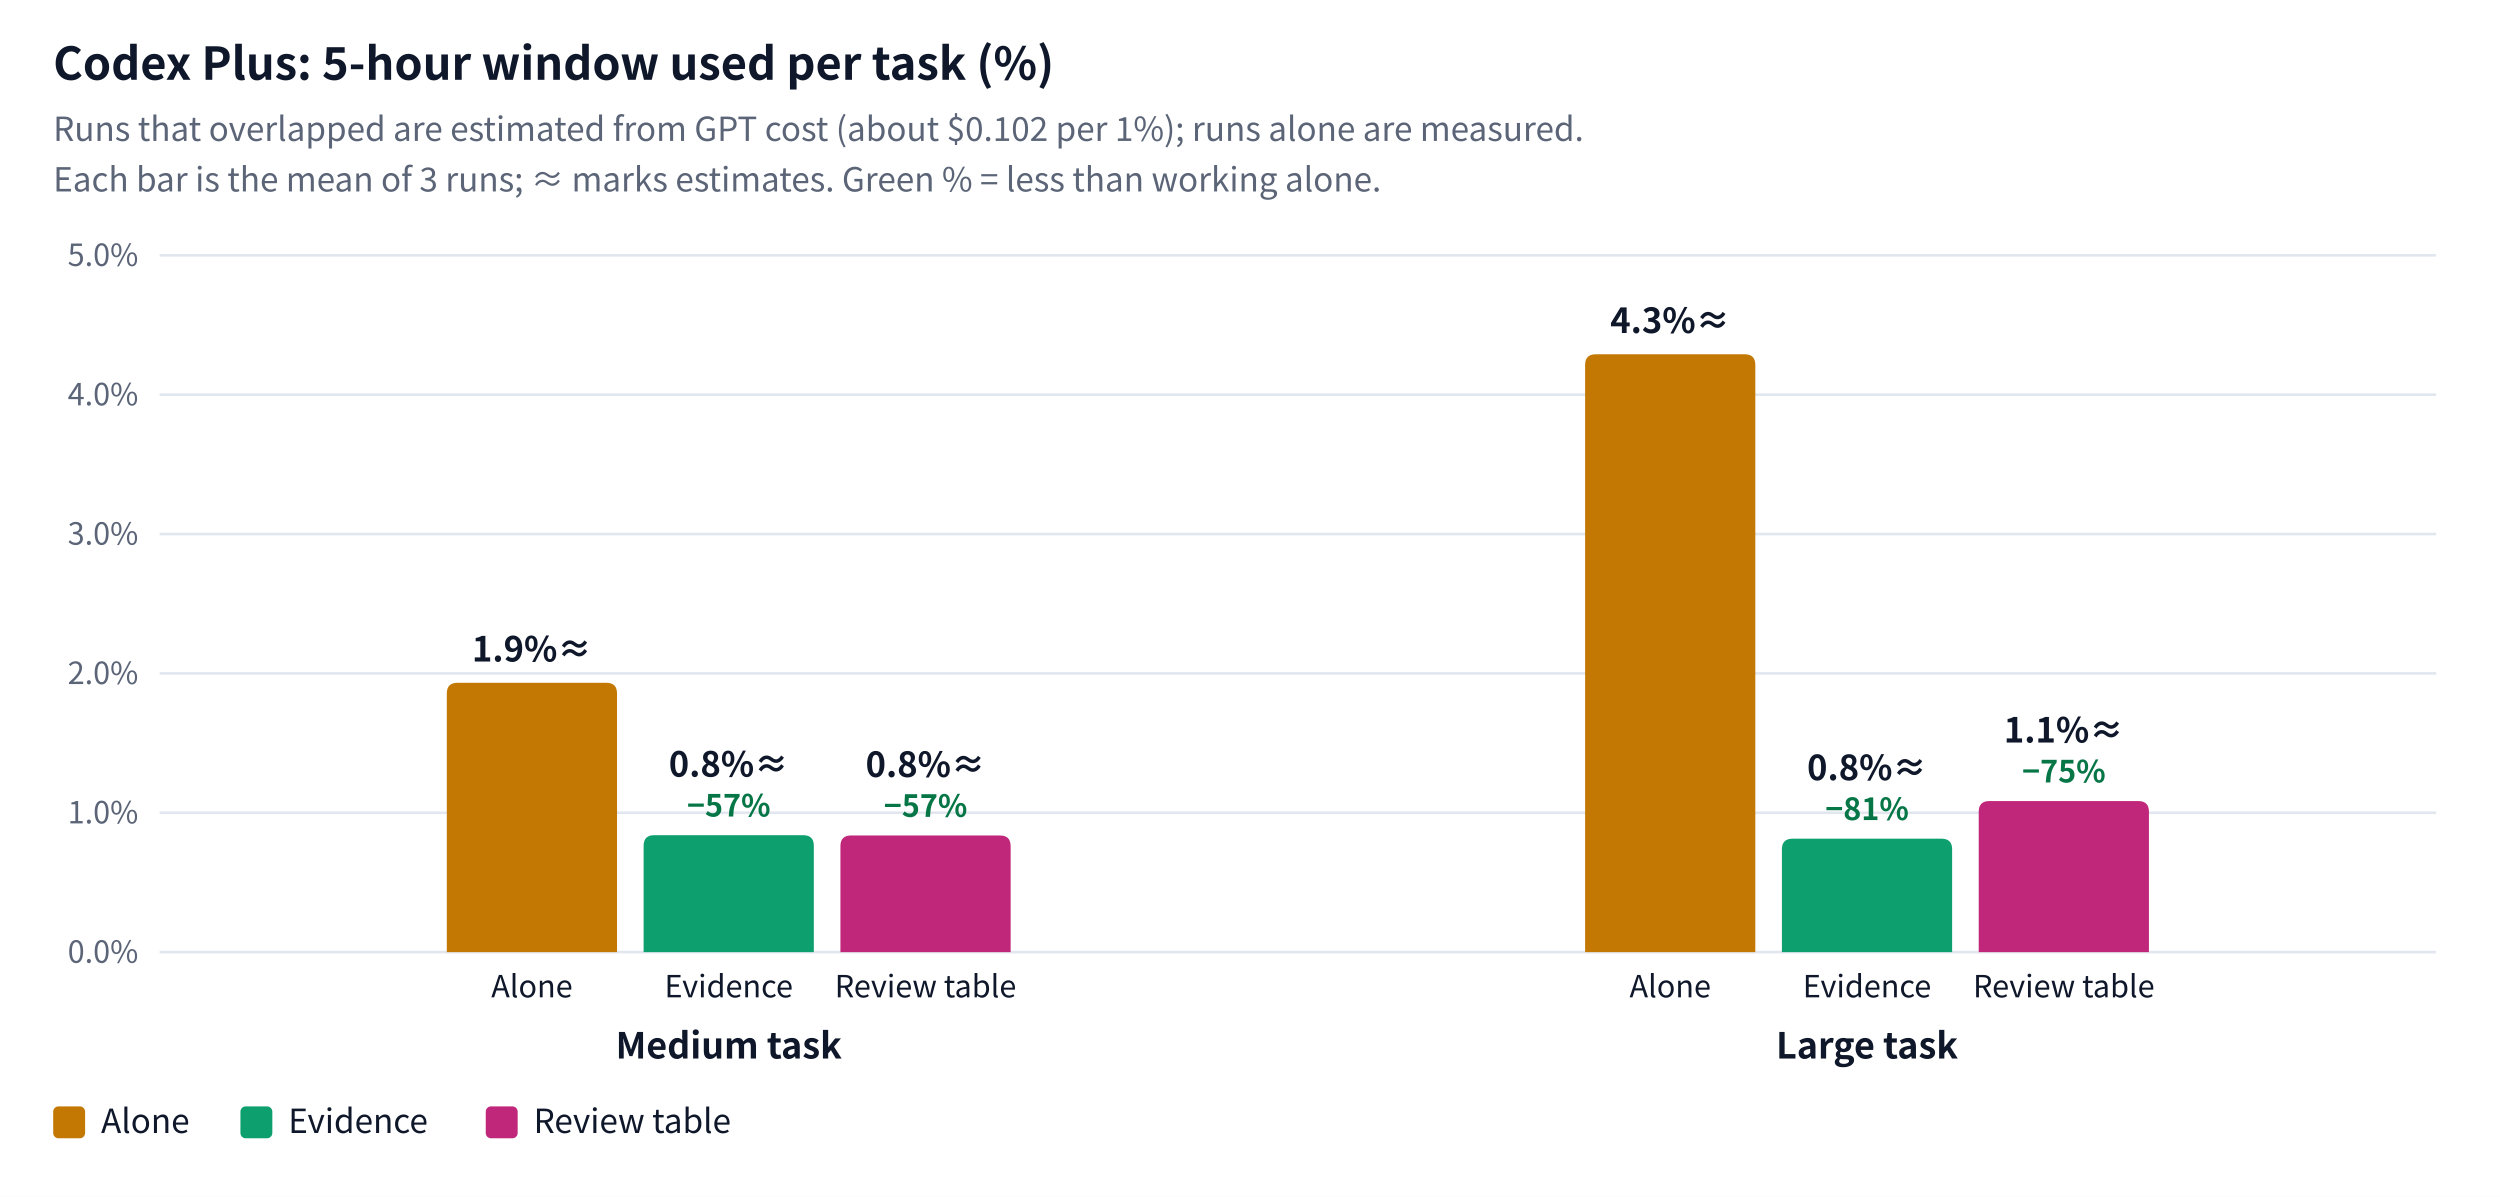
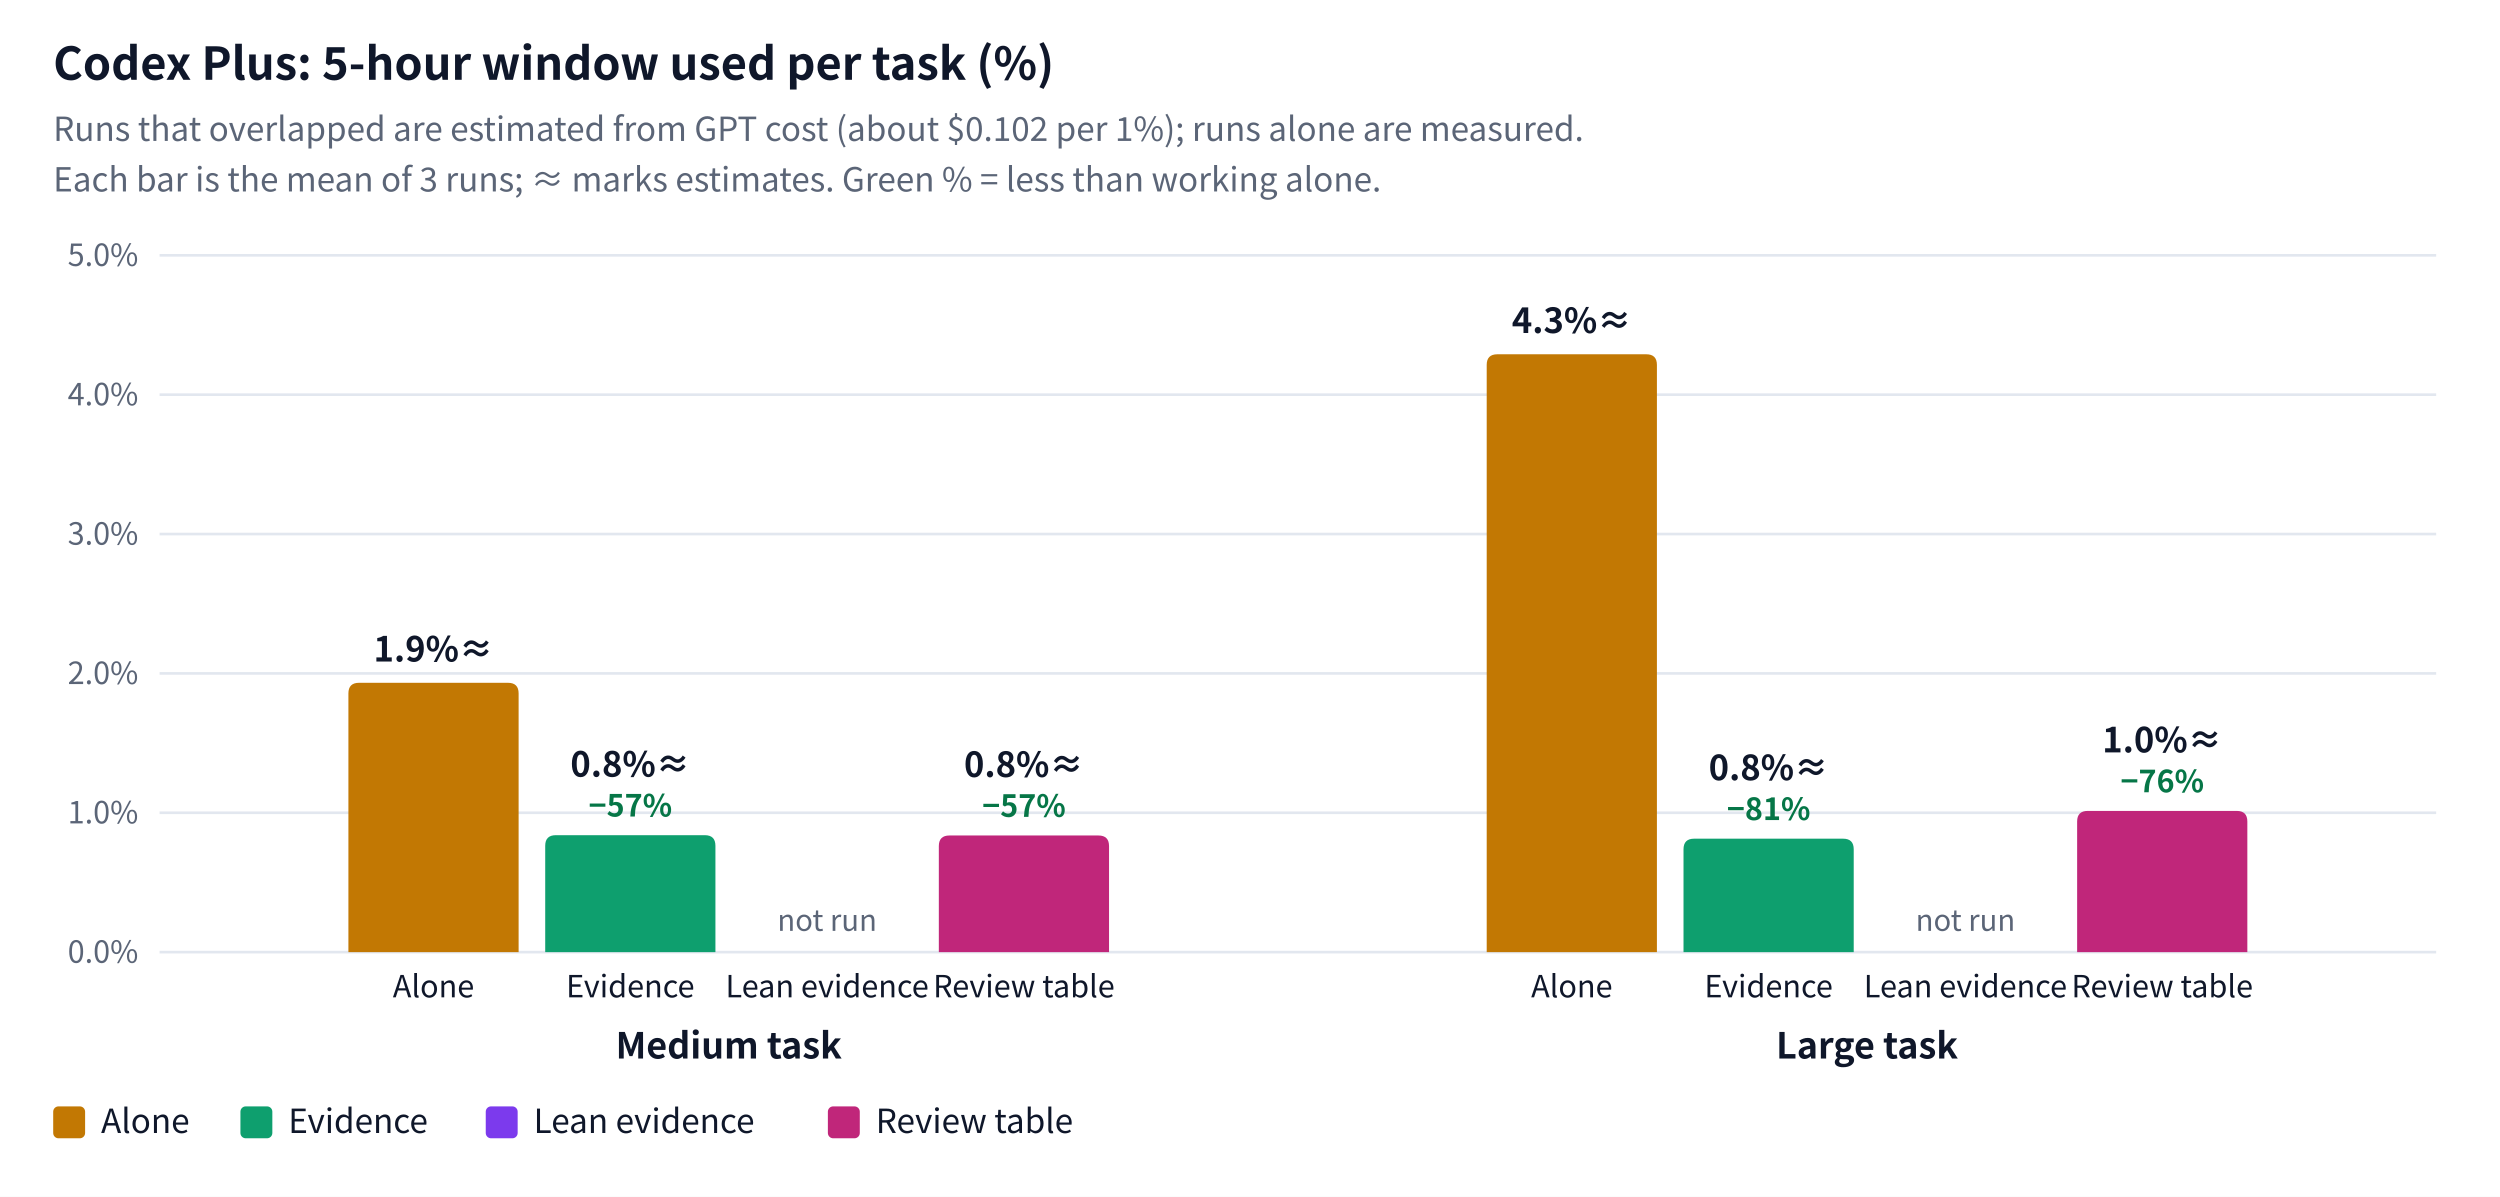
<svg xmlns="http://www.w3.org/2000/svg" width="940" height="450" viewBox="0 0 940 450" font-family="-apple-system, 'Segoe UI', 'PingFang SC', 'Noto Sans CJK SC', Helvetica, Arial, sans-serif">
  <rect width="940" height="450" fill="#FFFFFF" />
  <text x="20" y="30" font-size="17" font-weight="600" fill="#0F172A">Codex Plus: 5-hour window used per task (%)</text>
  <text x="20" y="53" font-size="12.5" fill="#5B6577">Runs that overlapped are estimated from GPT cost (about $0.102 per 1%); runs alone are measured.</text>
  <text x="20" y="72" font-size="12.5" fill="#5B6577">Each bar is the mean of 3 runs; ≈ marks estimates. Green % = less than working alone.</text>
  <line x1="60" x2="916" y1="358" y2="358" stroke="#E2E7EF" />
  <text x="52" y="362" font-size="11.5" fill="#5B6577" text-anchor="end">0.0%</text>
  <line x1="60" x2="916" y1="305.6" y2="305.6" stroke="#E2E7EF" />
  <text x="52" y="309.6" font-size="11.5" fill="#5B6577" text-anchor="end">1.0%</text>
  <line x1="60" x2="916" y1="253.2" y2="253.2" stroke="#E2E7EF" />
  <text x="52" y="257.2" font-size="11.5" fill="#5B6577" text-anchor="end">2.0%</text>
  <line x1="60" x2="916" y1="200.8" y2="200.8" stroke="#E2E7EF" />
  <text x="52" y="204.8" font-size="11.5" fill="#5B6577" text-anchor="end">3.0%</text>
  <line x1="60" x2="916" y1="148.4" y2="148.4" stroke="#E2E7EF" />
  <text x="52" y="152.4" font-size="11.5" fill="#5B6577" text-anchor="end">4.0%</text>
  <line x1="60" x2="916" y1="96" y2="96" stroke="#E2E7EF" />
  <text x="52" y="100" font-size="11.5" fill="#5B6577" text-anchor="end">5.0%</text>
-   <text x="200" y="375" font-size="11.5" fill="#0F172A" text-anchor="middle">Alone</text>
-   <path d="M168,358 V260.731 Q168,256.731 172,256.731 H228 Q232,256.731 232,260.731 V358 Z" fill="#C27803" />
-   <text x="200" y="248.731" font-size="13" font-weight="600" fill="#0F172A" text-anchor="middle">1.9%≈</text>
-   <text x="274" y="375" font-size="11.5" fill="#0F172A" text-anchor="middle">Evidence</text>
-   <path d="M242,358 V318.026 Q242,314.026 246,314.026 H302 Q306,314.026 306,318.026 V358 Z" fill="#0E9F6E" />
-   <text x="274" y="292.026" font-size="13" font-weight="600" fill="#0F172A" text-anchor="middle">0.8%≈</text>
-   <text x="274" y="307.026" font-size="11.5" font-weight="600" fill="#067647" text-anchor="middle">−57%</text>
-   <text x="348" y="375" font-size="11.5" fill="#0F172A" text-anchor="middle">Review table</text>
-   <path d="M316,358 V318.14 Q316,314.14 320,314.14 H376 Q380,314.14 380,318.14 V358 Z" fill="#C0267A" />
-   <text x="348" y="292.14" font-size="13" font-weight="600" fill="#0F172A" text-anchor="middle">0.8%≈</text>
-   <text x="348" y="307.14" font-size="11.5" font-weight="600" fill="#067647" text-anchor="middle">−57%</text>
+   <text x="163" y="375" font-size="11.5" fill="#0F172A" text-anchor="middle">Alone</text>
+   <path d="M131,358 V260.731 Q131,256.731 135,256.731 H191 Q195,256.731 195,260.731 V358 Z" fill="#C27803" />
+   <text x="163" y="248.731" font-size="13" font-weight="600" fill="#0F172A" text-anchor="middle">1.9%≈</text>
+   <text x="237" y="375" font-size="11.5" fill="#0F172A" text-anchor="middle">Evidence</text>
+   <path d="M205,358 V318.026 Q205,314.026 209,314.026 H265 Q269,314.026 269,318.026 V358 Z" fill="#0E9F6E" />
+   <text x="237" y="292.026" font-size="13" font-weight="600" fill="#0F172A" text-anchor="middle">0.8%≈</text>
+   <text x="237" y="307.026" font-size="11.5" font-weight="600" fill="#067647" text-anchor="middle">−57%</text>
+   <text x="311" y="375" font-size="11.5" fill="#0F172A" text-anchor="middle">Lean evidence</text>
+   <text x="311" y="350" font-size="11" fill="#5B6577" text-anchor="middle">not run</text>
+   <text x="385" y="375" font-size="11.5" fill="#0F172A" text-anchor="middle">Review table</text>
+   <path d="M353,358 V318.14 Q353,314.14 357,314.14 H413 Q417,314.14 417,318.14 V358 Z" fill="#C0267A" />
+   <text x="385" y="292.14" font-size="13" font-weight="600" fill="#0F172A" text-anchor="middle">0.8%≈</text>
+   <text x="385" y="307.14" font-size="11.5" font-weight="600" fill="#067647" text-anchor="middle">−57%</text>
  <text x="274" y="398" font-size="13.5" font-weight="600" fill="#0F172A" text-anchor="middle">Medium task</text>
-   <text x="628" y="375" font-size="11.5" fill="#0F172A" text-anchor="middle">Alone</text>
-   <path d="M596,358 V137.208 Q596,133.208 600,133.208 H656 Q660,133.208 660,137.208 V358 Z" fill="#C27803" />
-   <text x="628" y="125.208" font-size="13" font-weight="600" fill="#0F172A" text-anchor="middle">4.3%≈</text>
-   <text x="702" y="375" font-size="11.5" fill="#0F172A" text-anchor="middle">Evidence</text>
-   <path d="M670,358 V319.343 Q670,315.343 674,315.343 H730 Q734,315.343 734,319.343 V358 Z" fill="#0E9F6E" />
-   <text x="702" y="293.343" font-size="13" font-weight="600" fill="#0F172A" text-anchor="middle">0.8%≈</text>
-   <text x="702" y="308.343" font-size="11.5" font-weight="600" fill="#067647" text-anchor="middle">−81%</text>
-   <text x="776" y="375" font-size="11.5" fill="#0F172A" text-anchor="middle">Review table</text>
-   <path d="M744,358 V305.197 Q744,301.197 748,301.197 H804 Q808,301.197 808,305.197 V358 Z" fill="#C0267A" />
-   <text x="776" y="279.197" font-size="13" font-weight="600" fill="#0F172A" text-anchor="middle">1.1%≈</text>
-   <text x="776" y="294.197" font-size="11.5" font-weight="600" fill="#067647" text-anchor="middle">−75%</text>
+   <text x="591" y="375" font-size="11.5" fill="#0F172A" text-anchor="middle">Alone</text>
+   <path d="M559,358 V137.208 Q559,133.208 563,133.208 H619 Q623,133.208 623,137.208 V358 Z" fill="#C27803" />
+   <text x="591" y="125.208" font-size="13" font-weight="600" fill="#0F172A" text-anchor="middle">4.3%≈</text>
+   <text x="665" y="375" font-size="11.5" fill="#0F172A" text-anchor="middle">Evidence</text>
+   <path d="M633,358 V319.343 Q633,315.343 637,315.343 H693 Q697,315.343 697,319.343 V358 Z" fill="#0E9F6E" />
+   <text x="665" y="293.343" font-size="13" font-weight="600" fill="#0F172A" text-anchor="middle">0.8%≈</text>
+   <text x="665" y="308.343" font-size="11.5" font-weight="600" fill="#067647" text-anchor="middle">−81%</text>
+   <text x="739" y="375" font-size="11.5" fill="#0F172A" text-anchor="middle">Lean evidence</text>
+   <text x="739" y="350" font-size="11" fill="#5B6577" text-anchor="middle">not run</text>
+   <text x="813" y="375" font-size="11.5" fill="#0F172A" text-anchor="middle">Review table</text>
+   <path d="M781,358 V308.902 Q781,304.902 785,304.902 H841 Q845,304.902 845,308.902 V358 Z" fill="#C0267A" />
+   <text x="813" y="282.902" font-size="13" font-weight="600" fill="#0F172A" text-anchor="middle">1.0%≈</text>
+   <text x="813" y="297.902" font-size="11.5" font-weight="600" fill="#067647" text-anchor="middle">−76%</text>
  <text x="702" y="398" font-size="13.5" font-weight="600" fill="#0F172A" text-anchor="middle">Large task</text>
  <rect x="20" y="416" width="12" height="12" rx="2" fill="#C27803" />
  <text x="38" y="426" font-size="12.5" fill="#0F172A">Alone</text>
  <rect x="90.4" y="416" width="12" height="12" rx="2" fill="#0E9F6E" />
  <text x="108.4" y="426" font-size="12.5" fill="#0F172A">Evidence</text>
-   <rect x="182.64" y="416" width="12" height="12" rx="2" fill="#C0267A" />
-   <text x="200.64" y="426" font-size="12.5" fill="#0F172A">Review table</text>
+   <rect x="182.64" y="416" width="12" height="12" rx="2" fill="#7C3AED" />
+   <text x="200.64" y="426" font-size="12.5" fill="#0F172A">Lean evidence</text>
+   <rect x="311.28" y="416" width="12" height="12" rx="2" fill="#C0267A" />
+   <text x="329.28" y="426" font-size="12.5" fill="#0F172A">Review table</text>
</svg>
